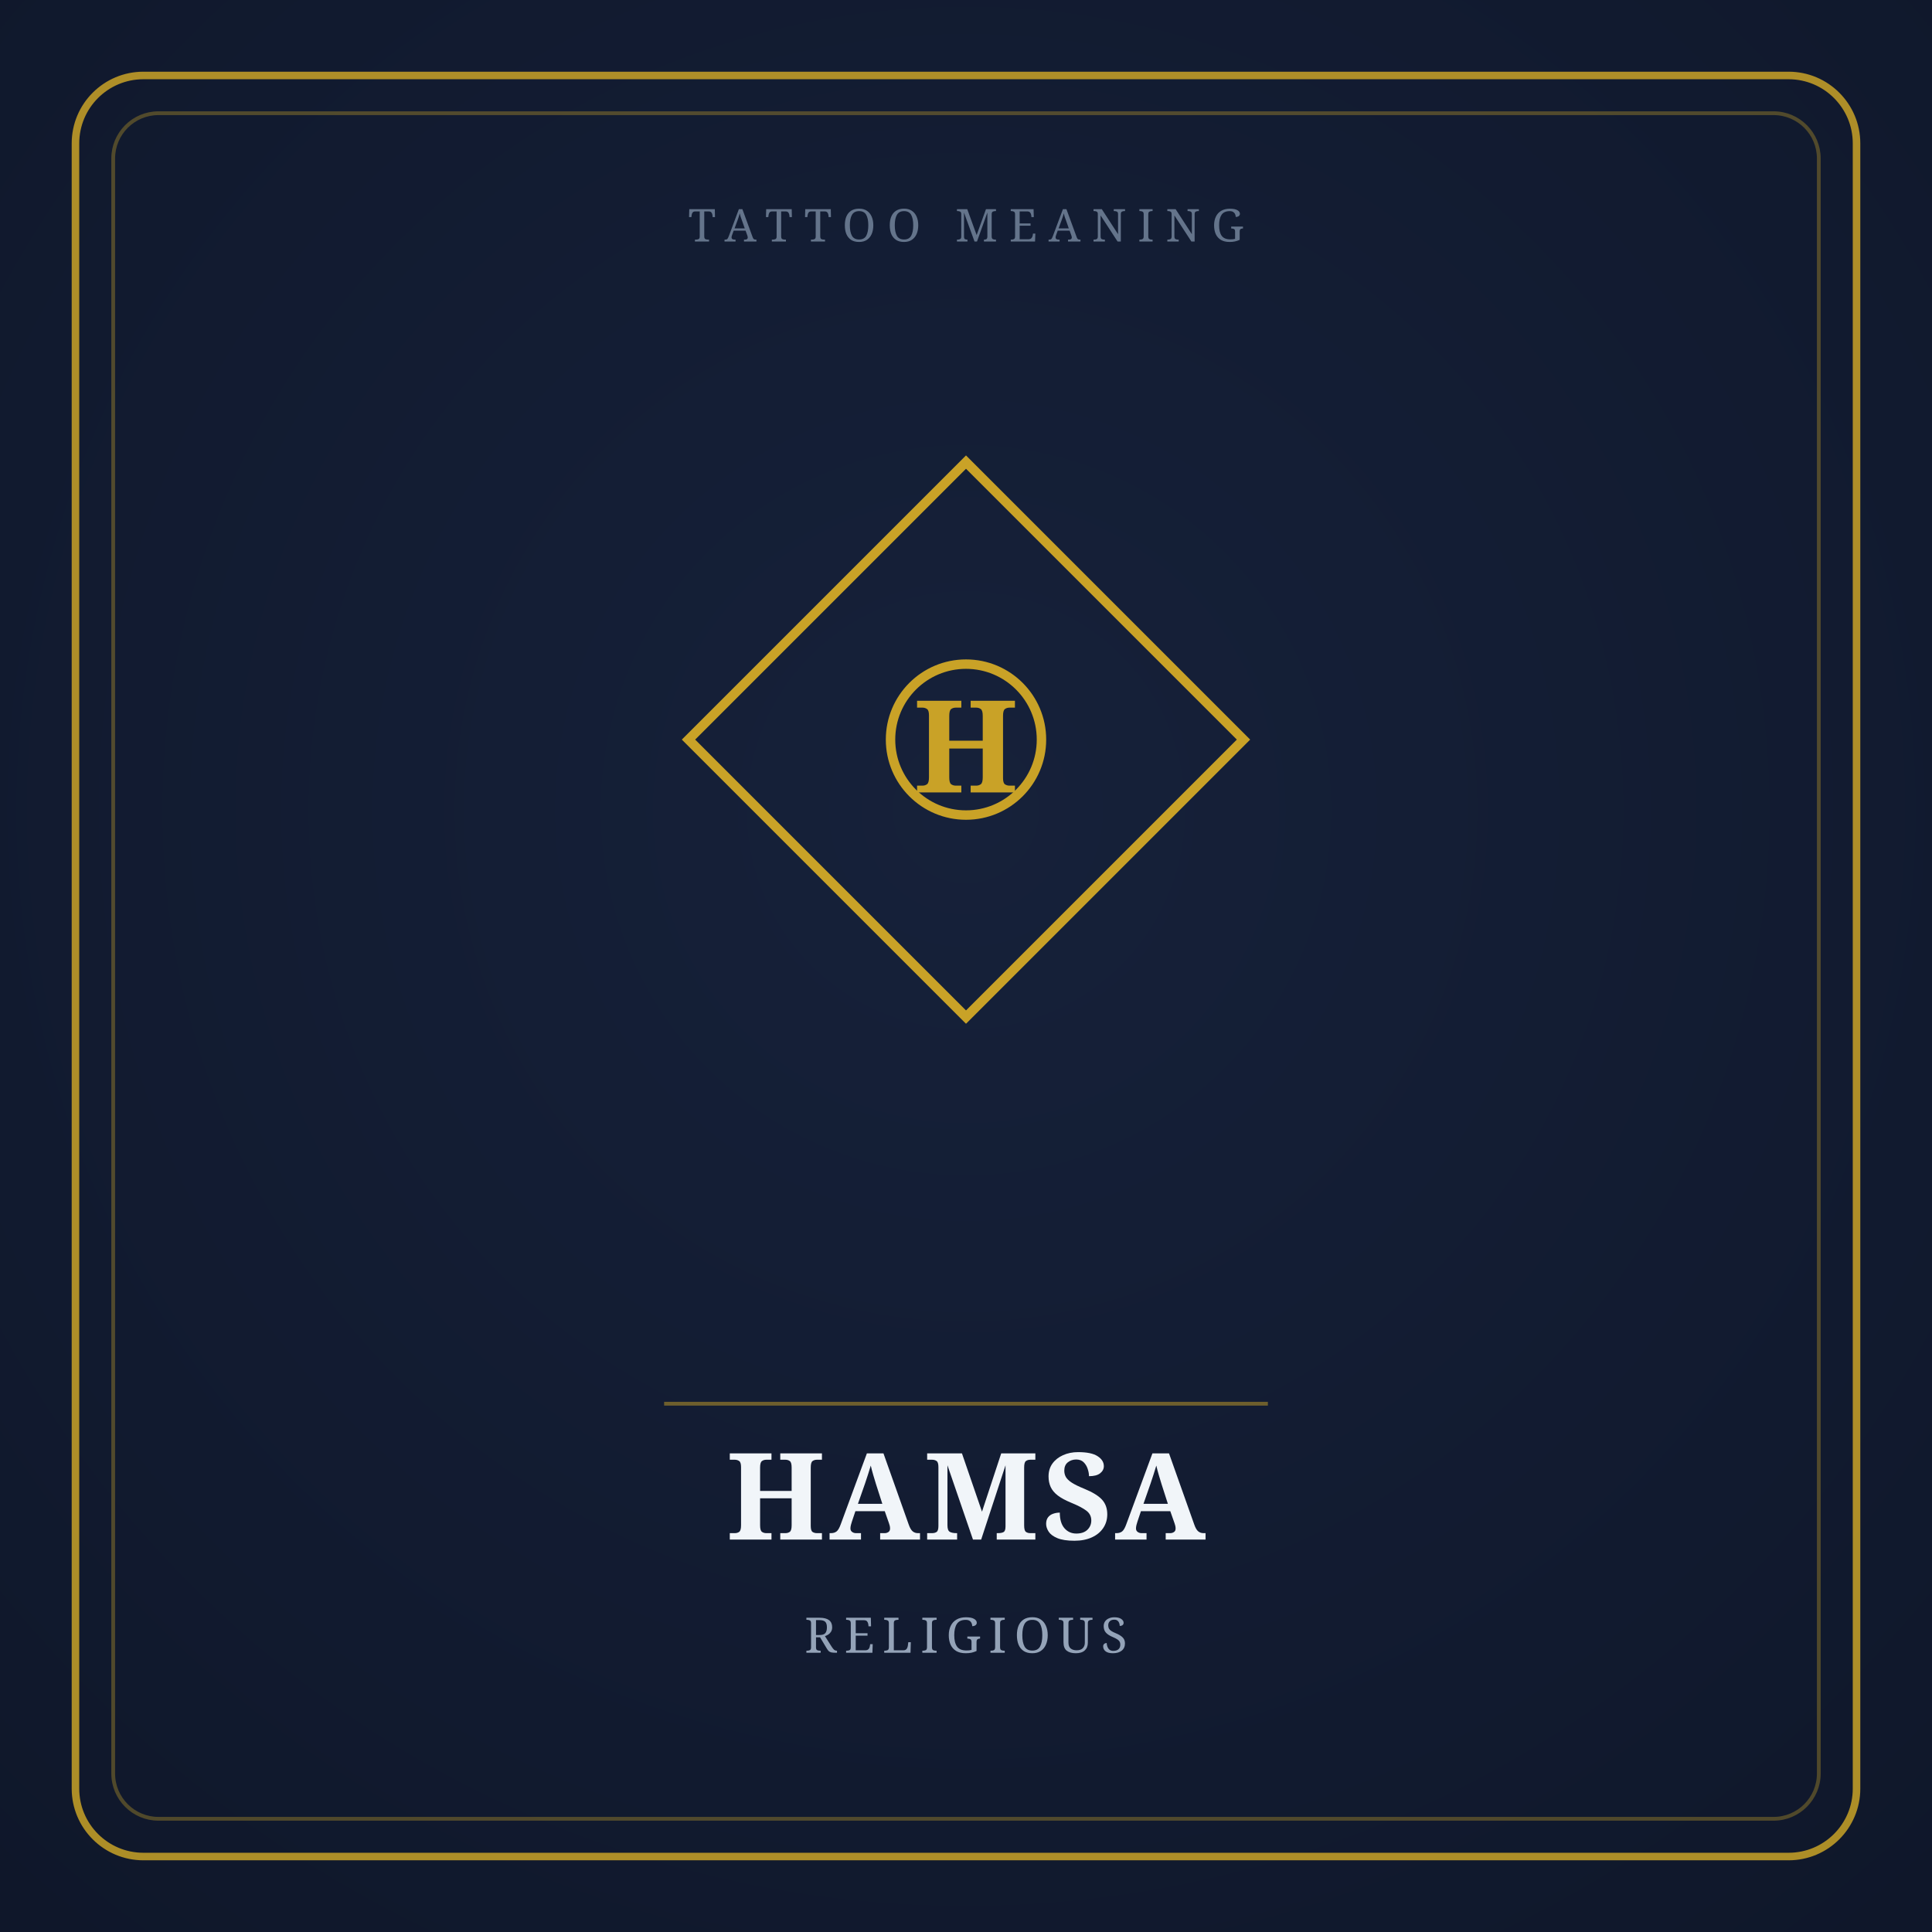
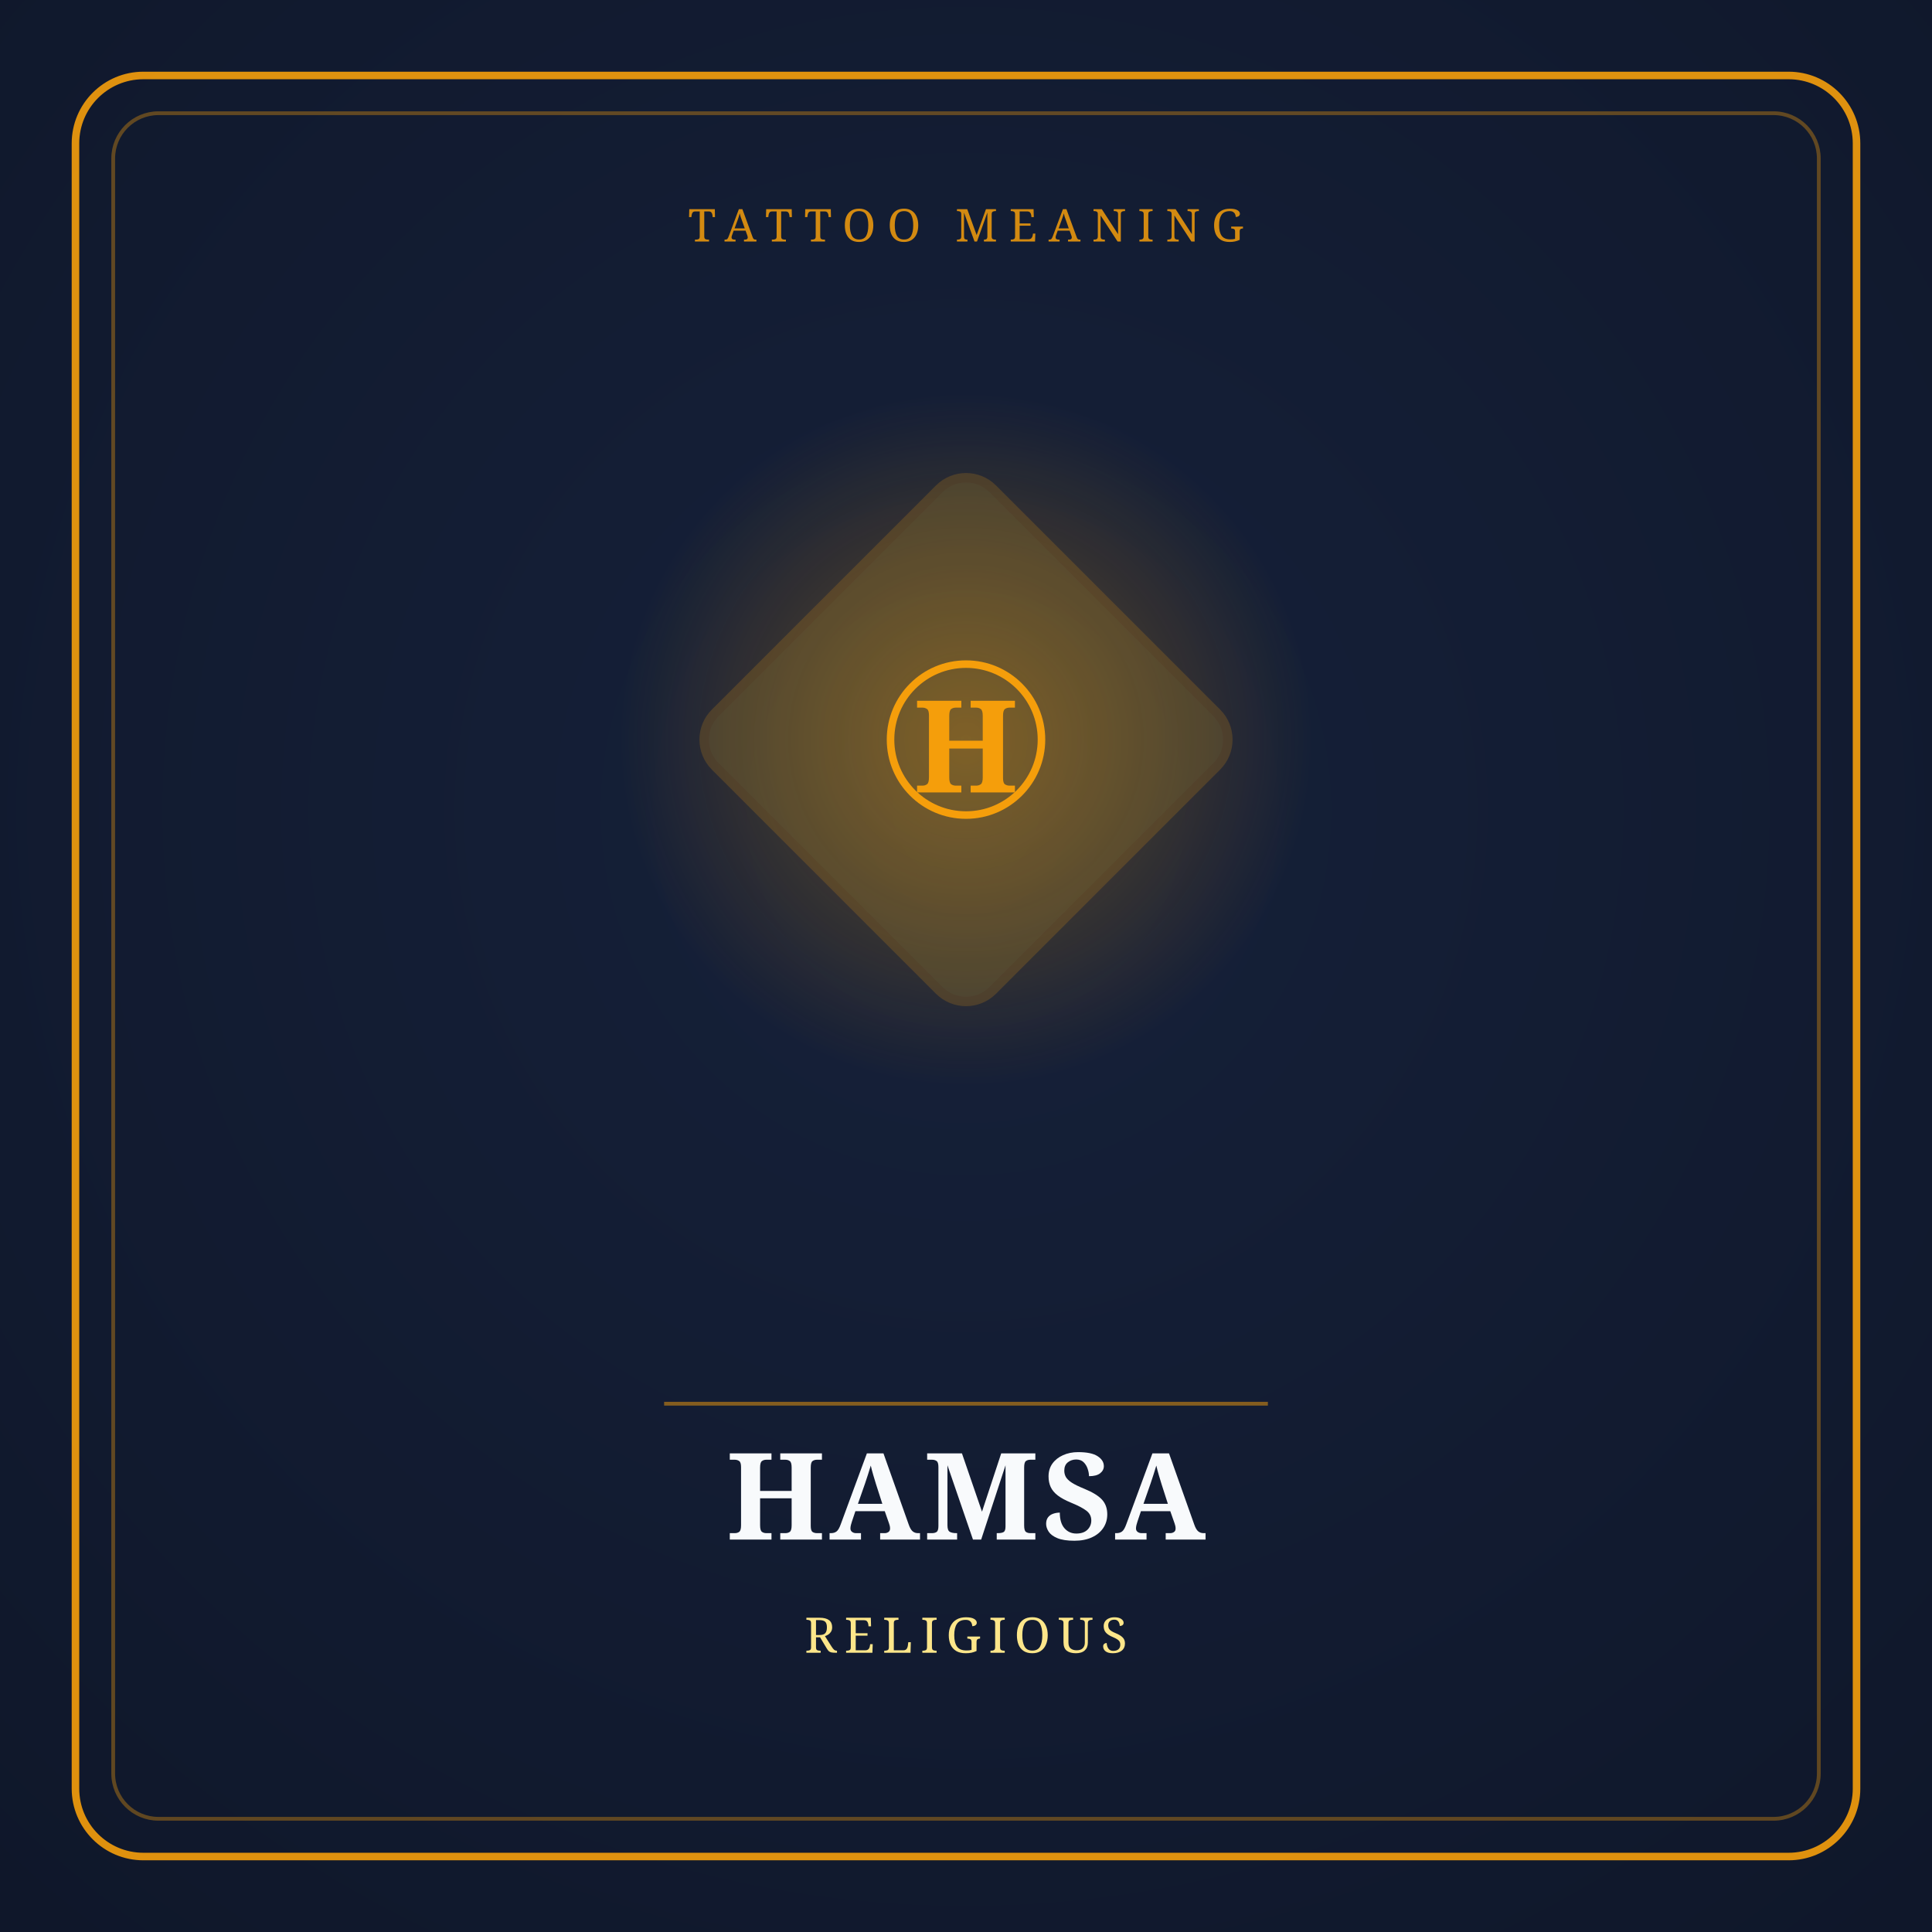
- <svg xmlns="http://www.w3.org/2000/svg" viewBox="0 0 512 512" width="512" height="512" role="img" aria-label="Hamsa tattoo design line art">
+ <svg xmlns="http://www.w3.org/2000/svg" viewBox="0 0 512 512" width="512" height="512" role="img" aria-label="Hamsa tattoo design">
  <defs>
    <radialGradient id="bg" cx="50%" cy="42%" r="75%">
      <stop offset="0%" stop-color="#16213a" />
      <stop offset="100%" stop-color="#0f172a" />
    </radialGradient>
+     <radialGradient id="glow" cx="50%" cy="50%" r="50%">
+       <stop offset="0%" stop-color="#f59e0b" stop-opacity="0.35" />
+       <stop offset="100%" stop-color="#f59e0b" stop-opacity="0" />
+     </radialGradient>
+     <radialGradient id="sun" cx="50%" cy="50%" r="50%">
+       <stop offset="0%" stop-color="#fde68a" />
+       <stop offset="100%" stop-color="#f59e0b" />
+     </radialGradient>
  </defs>
  <rect width="512" height="512" fill="url(#bg)" />
-   <rect x="20" y="20" width="472" height="472" rx="18" fill="none" stroke="#c9a227" stroke-width="2" opacity="0.85" />
-   <rect x="30" y="30" width="452" height="452" rx="12" fill="none" stroke="#c9a227" stroke-width="1" opacity="0.35" />
-   <text x="256" y="64" text-anchor="middle" font-family="Georgia, serif" font-size="12" letter-spacing="3" fill="#64748b">TATTOO MEANING</text>
-   <g stroke="#c9a227" stroke-width="2.5" fill="none">
-     <rect x="204" y="144" width="104" height="104" transform="rotate(45 256 196)" />
-     <circle cx="256" cy="196" r="20" />
+   <rect x="20" y="20" width="472" height="472" rx="18" fill="none" stroke="#f59e0b" stroke-width="2" opacity="0.9" />
+   <rect x="30" y="30" width="452" height="452" rx="12" fill="none" stroke="#f59e0b" stroke-width="1" opacity="0.35" />
+   <text x="256" y="64" text-anchor="middle" font-family="Georgia, serif" font-size="12" letter-spacing="3" fill="#f59e0b" opacity="0.85">TATTOO MEANING</text>
+   <g>
+     <circle cx="256" cy="196" r="92" fill="url(#glow)" />
+     <rect x="204" y="144" width="104" height="104" rx="10" transform="rotate(45 256 196)" fill="#fbbf24" opacity="0.18" stroke="#f59e0b" stroke-width="2.5" />
+     <circle cx="256" cy="196" r="20" fill="none" stroke="#f59e0b" stroke-width="2" />
+     <text x="256" y="210" text-anchor="middle" font-family="Georgia, serif" font-size="34" font-weight="700" fill="#f59e0b">H</text>
  </g>
-   <text x="256" y="210" text-anchor="middle" font-family="Georgia, serif" font-size="34" font-weight="700" fill="#c9a227">H</text>
-   <line x1="176" y1="372" x2="336" y2="372" stroke="#c9a227" stroke-width="1" opacity="0.5" />
-   <text x="256" y="408" text-anchor="middle" font-family="Georgia, serif" font-size="32" font-weight="700" letter-spacing="1" fill="#f1f5f9">HAMSA</text>
-   <text x="256" y="438" text-anchor="middle" font-family="Georgia, serif" font-size="13" letter-spacing="2" fill="#94a3b8">RELIGIOUS</text>
+   <line x1="176" y1="372" x2="336" y2="372" stroke="#f59e0b" stroke-width="1" opacity="0.5" />
+   <text x="256" y="408" text-anchor="middle" font-family="Georgia, serif" font-size="32" font-weight="700" letter-spacing="1" fill="#f8fafc">HAMSA</text>
+   <text x="256" y="438" text-anchor="middle" font-family="Georgia, serif" font-size="13" letter-spacing="2" fill="#fde68a">RELIGIOUS</text>
</svg>
